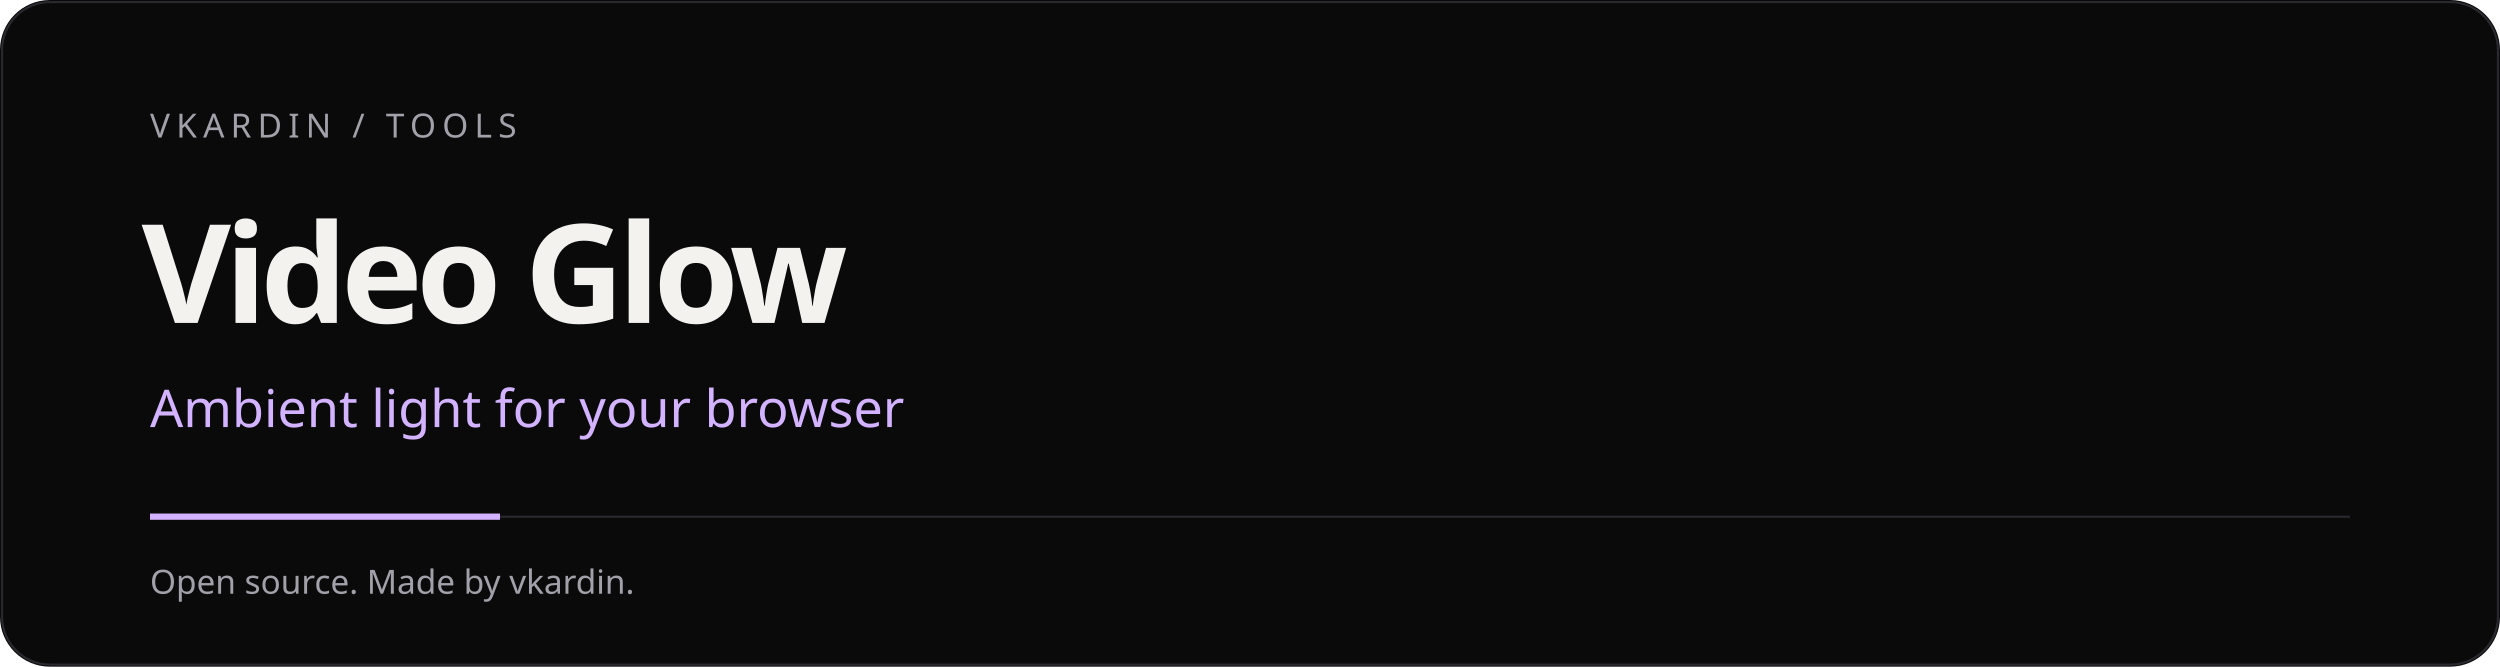
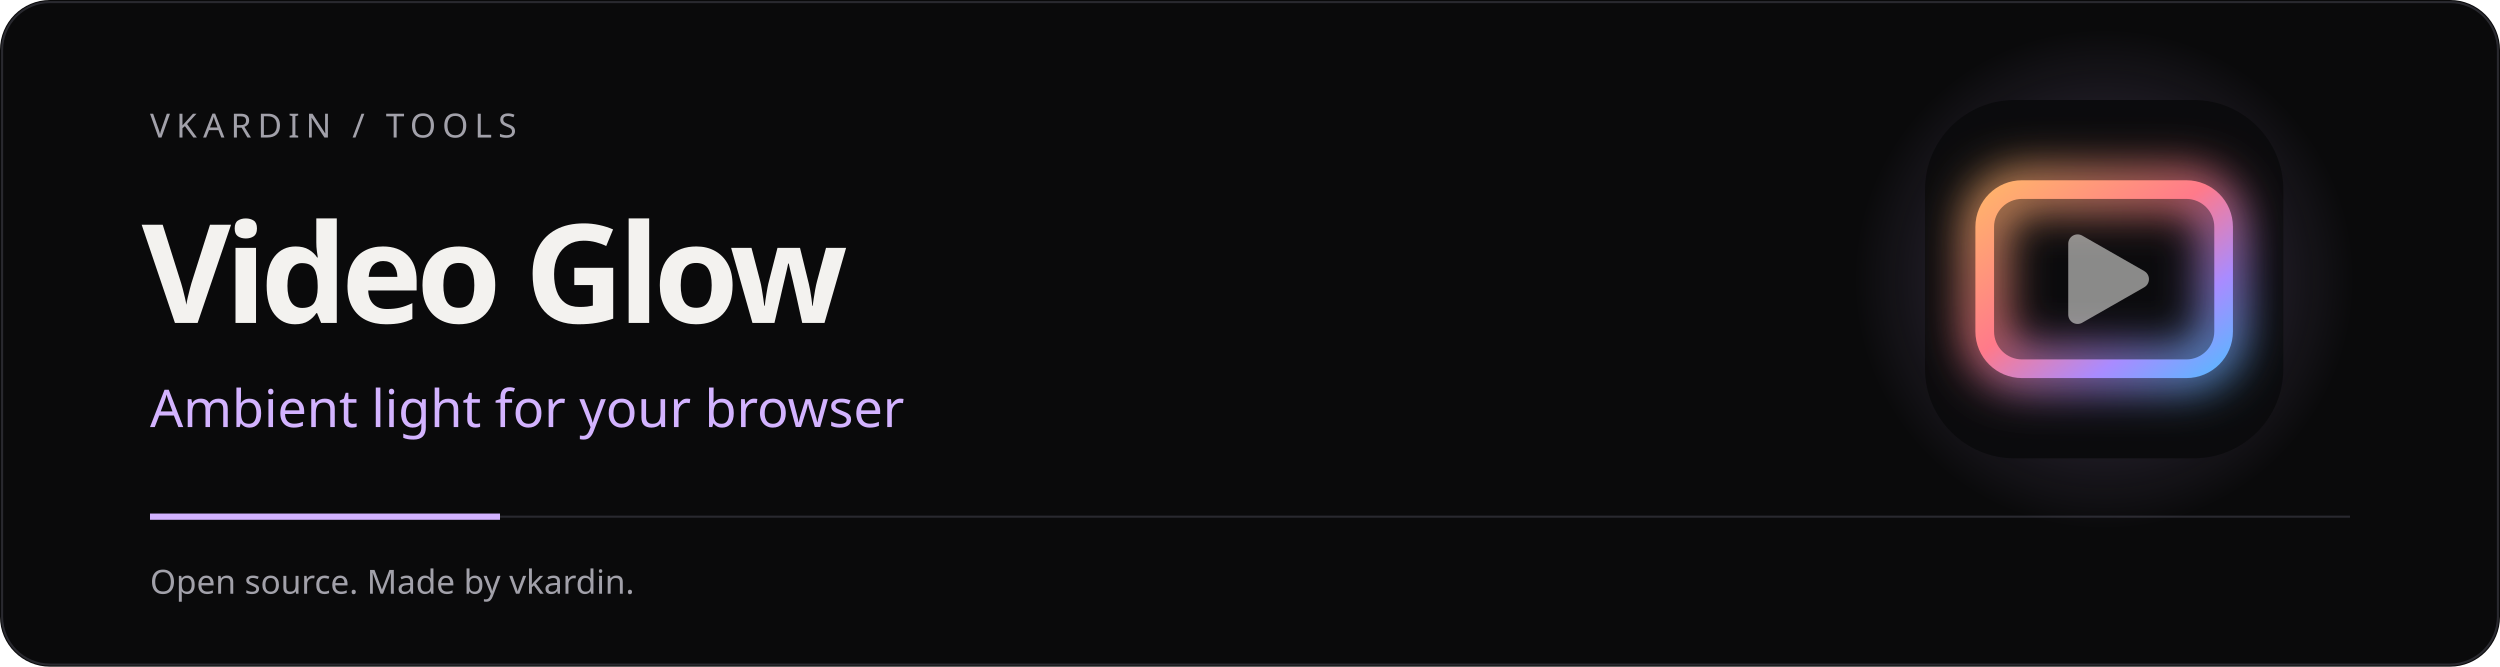
<svg xmlns="http://www.w3.org/2000/svg" width="1200" height="320" viewBox="0 0 1200 320" role="img" aria-label="Video Glow by vkardin">
  <rect width="1200" height="320" rx="24" fill="#0a0a0b" />
  <rect x="1" y="1" width="1198" height="318" rx="23" fill="none" stroke="#29292f" />
  <path d="M72 248H1128" stroke="#29292f" />
  <path d="M72 248H240" stroke="#d3b3ff" stroke-width="3" />
  <text x="72" y="66" fill="#a2a1aa" font-family="system-ui,sans-serif" font-size="16" letter-spacing="3">VKARDIN / TOOLS</text>
  <text x="68" y="155" fill="#f3f2ef" font-family="system-ui,sans-serif" font-size="66" font-weight="750" letter-spacing="-3">Video Glow</text>
  <text x="72" y="205" fill="#d3b3ff" font-family="system-ui,sans-serif" font-size="25">Ambient light for your browser</text>
  <text x="72" y="285" fill="#a2a1aa" font-family="system-ui,sans-serif" font-size="16">Open source. Made by vkardin.</text>
+   <defs>
+     <radialGradient id="logoglow" cx="50%" cy="50%" r="50%">
+       <stop offset="0" stop-color="#d3b3ff" stop-opacity=".3" />
+       <stop offset="1" stop-color="#d3b3ff" stop-opacity="0" />
+     </radialGradient>
+   </defs>
+   <circle cx="1010" cy="134" r="120" fill="url(#logoglow)" />
+   <svg x="924" y="48" width="172" height="172" viewBox="16 16 96 96">
+     <defs>
+       <linearGradient id="logo-g" x1="0" y1="0" x2="1" y2="1">
+         <stop offset="0" stop-color="#ffb36b" />
+         <stop offset=".45" stop-color="#ff7a8a" />
+         <stop offset=".75" stop-color="#a98bff" />
+         <stop offset="1" stop-color="#5fb4ff" />
+       </linearGradient>
+       <filter id="logo-b" x="-50%" y="-50%" width="200%" height="200%">
+         <feGaussianBlur stdDeviation="6" />
+       </filter>
+     </defs>
+     <rect x="16" y="16" width="96" height="96" rx="24" fill="#0b0b0d" />
+     <rect x="32" y="40" width="64" height="48" rx="10" fill="none" stroke="url(#logo-g)" stroke-width="10" filter="url(#logo-b)" opacity=".9" />
+     <rect x="32" y="40" width="64" height="48" rx="10" fill="none" stroke="url(#logo-g)" stroke-width="5" />
+     <path d="M56.875 54.5 L73.5 64 L56.875 73.5 Z" fill="#f3f2ef" opacity="0.55" stroke="#f3f2ef" stroke-width="5" stroke-linejoin="round" />
+   </svg>
</svg>
